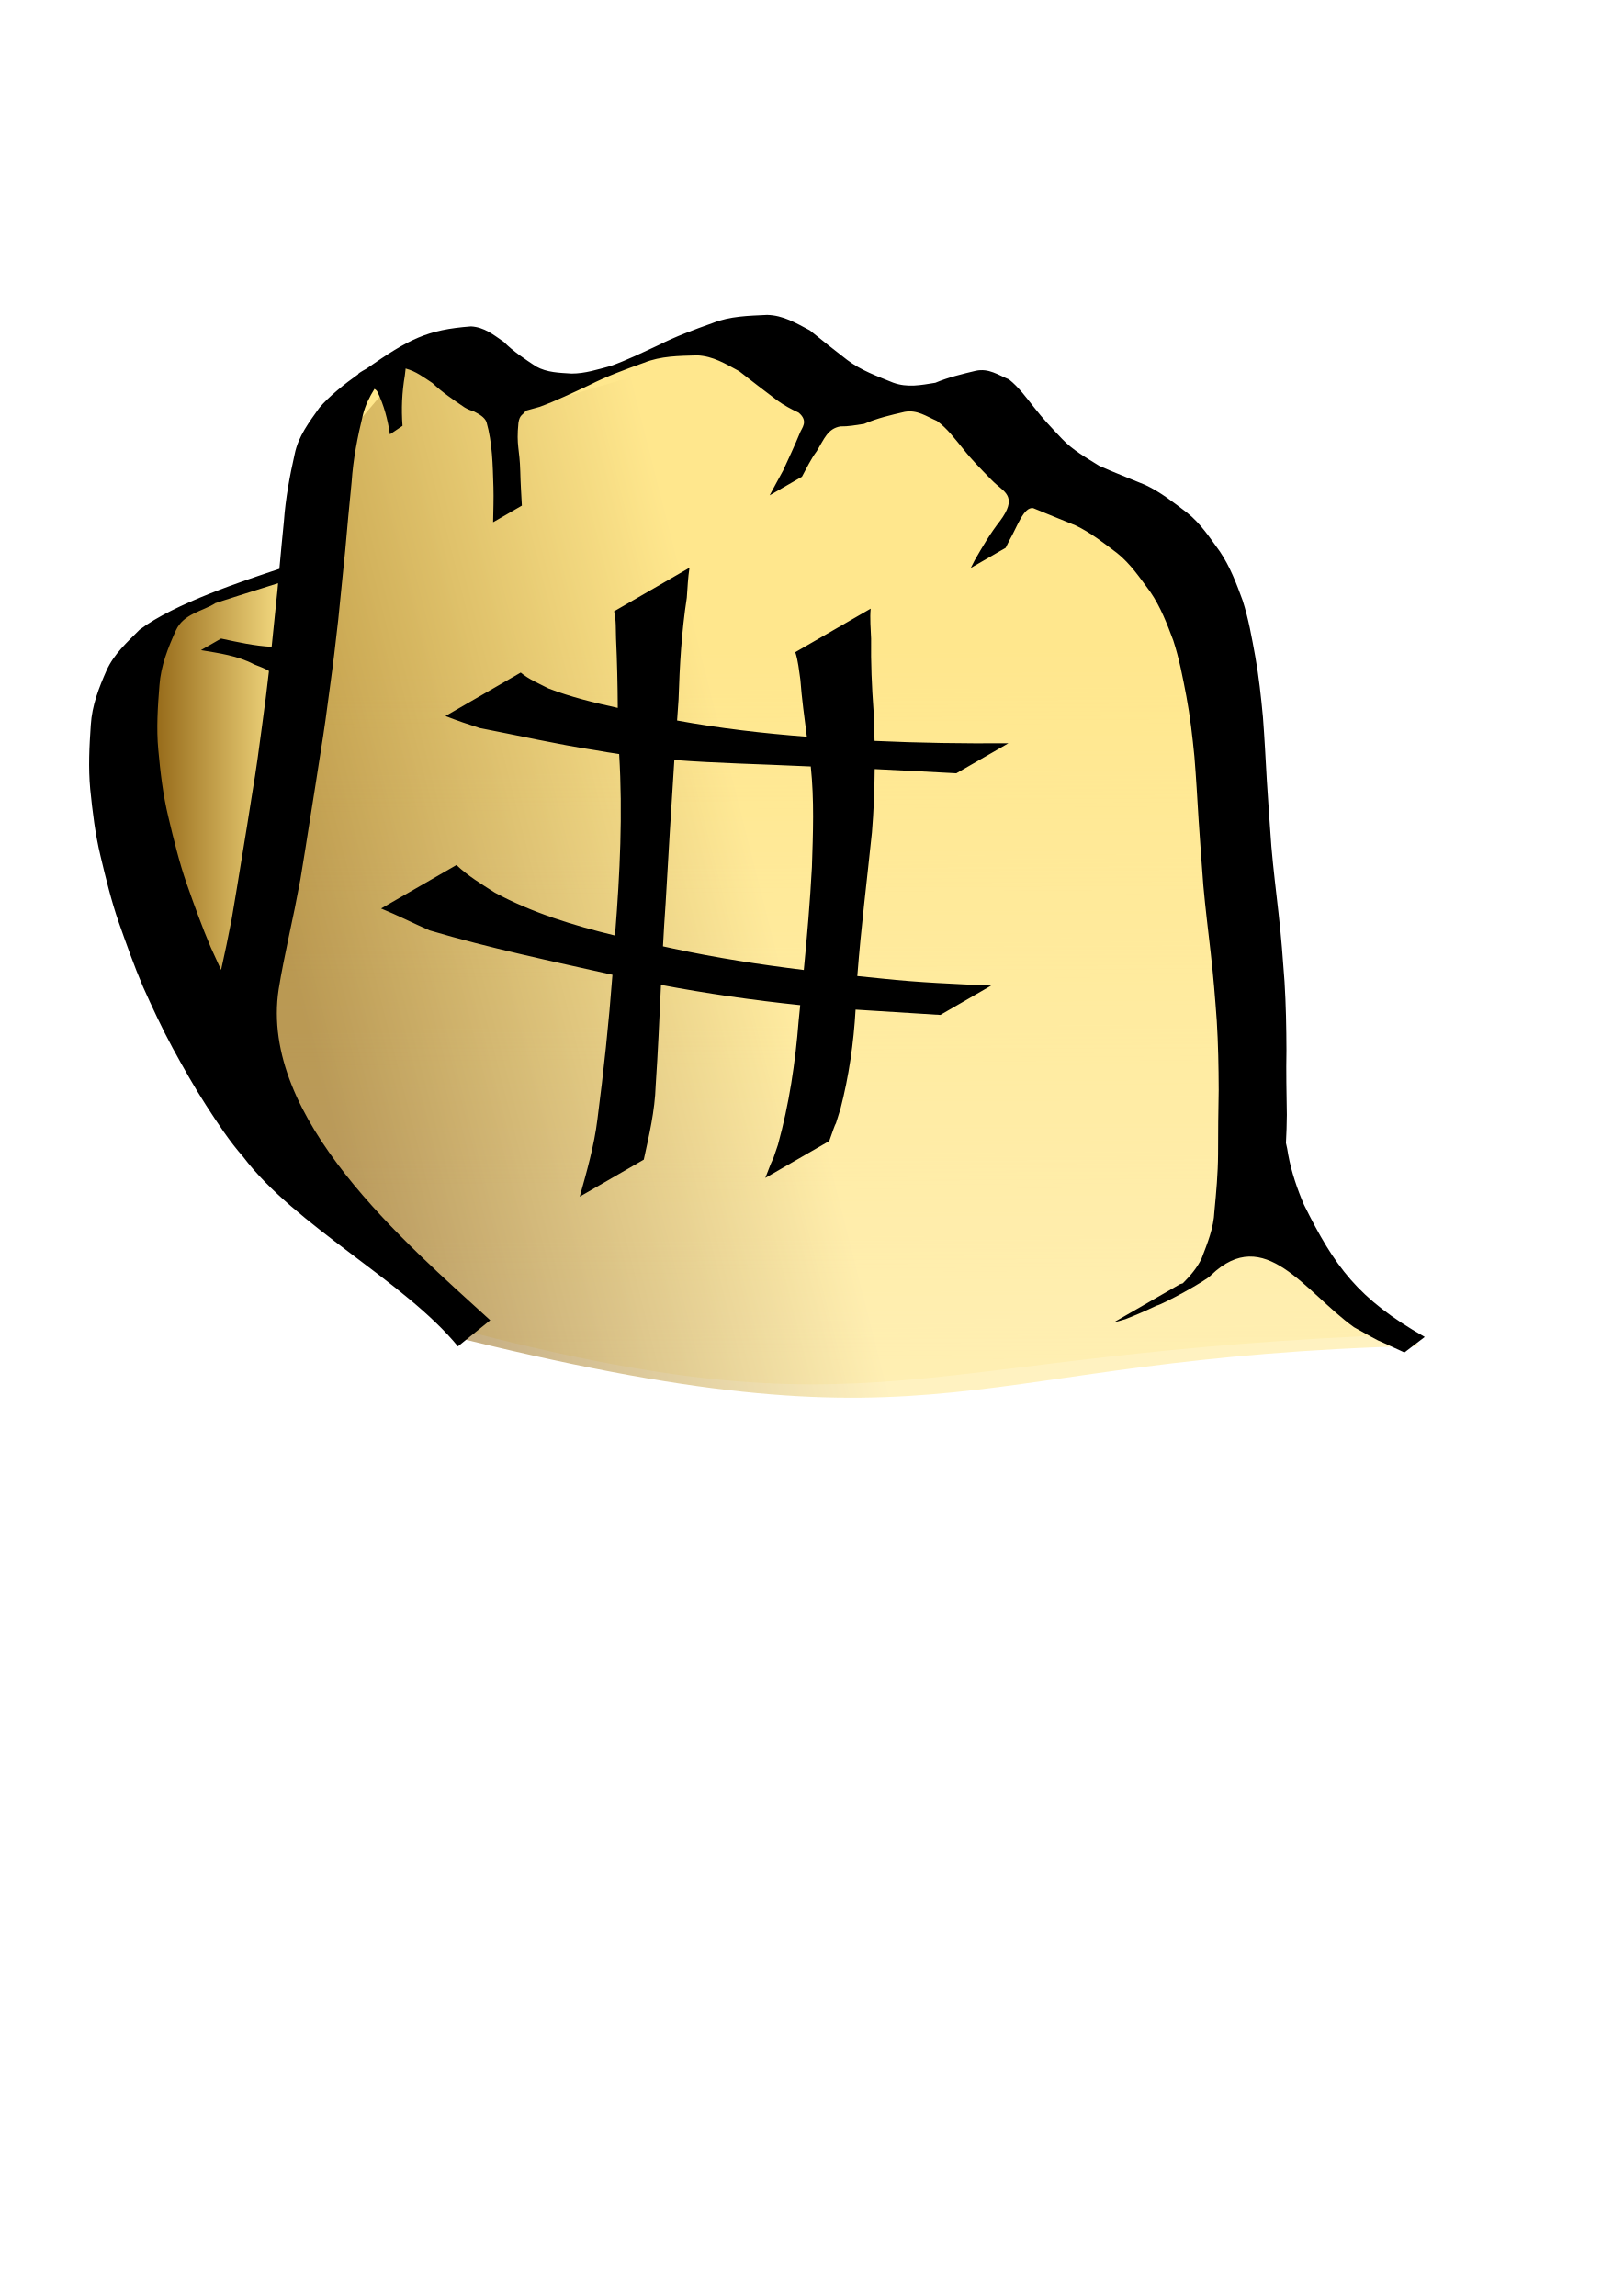
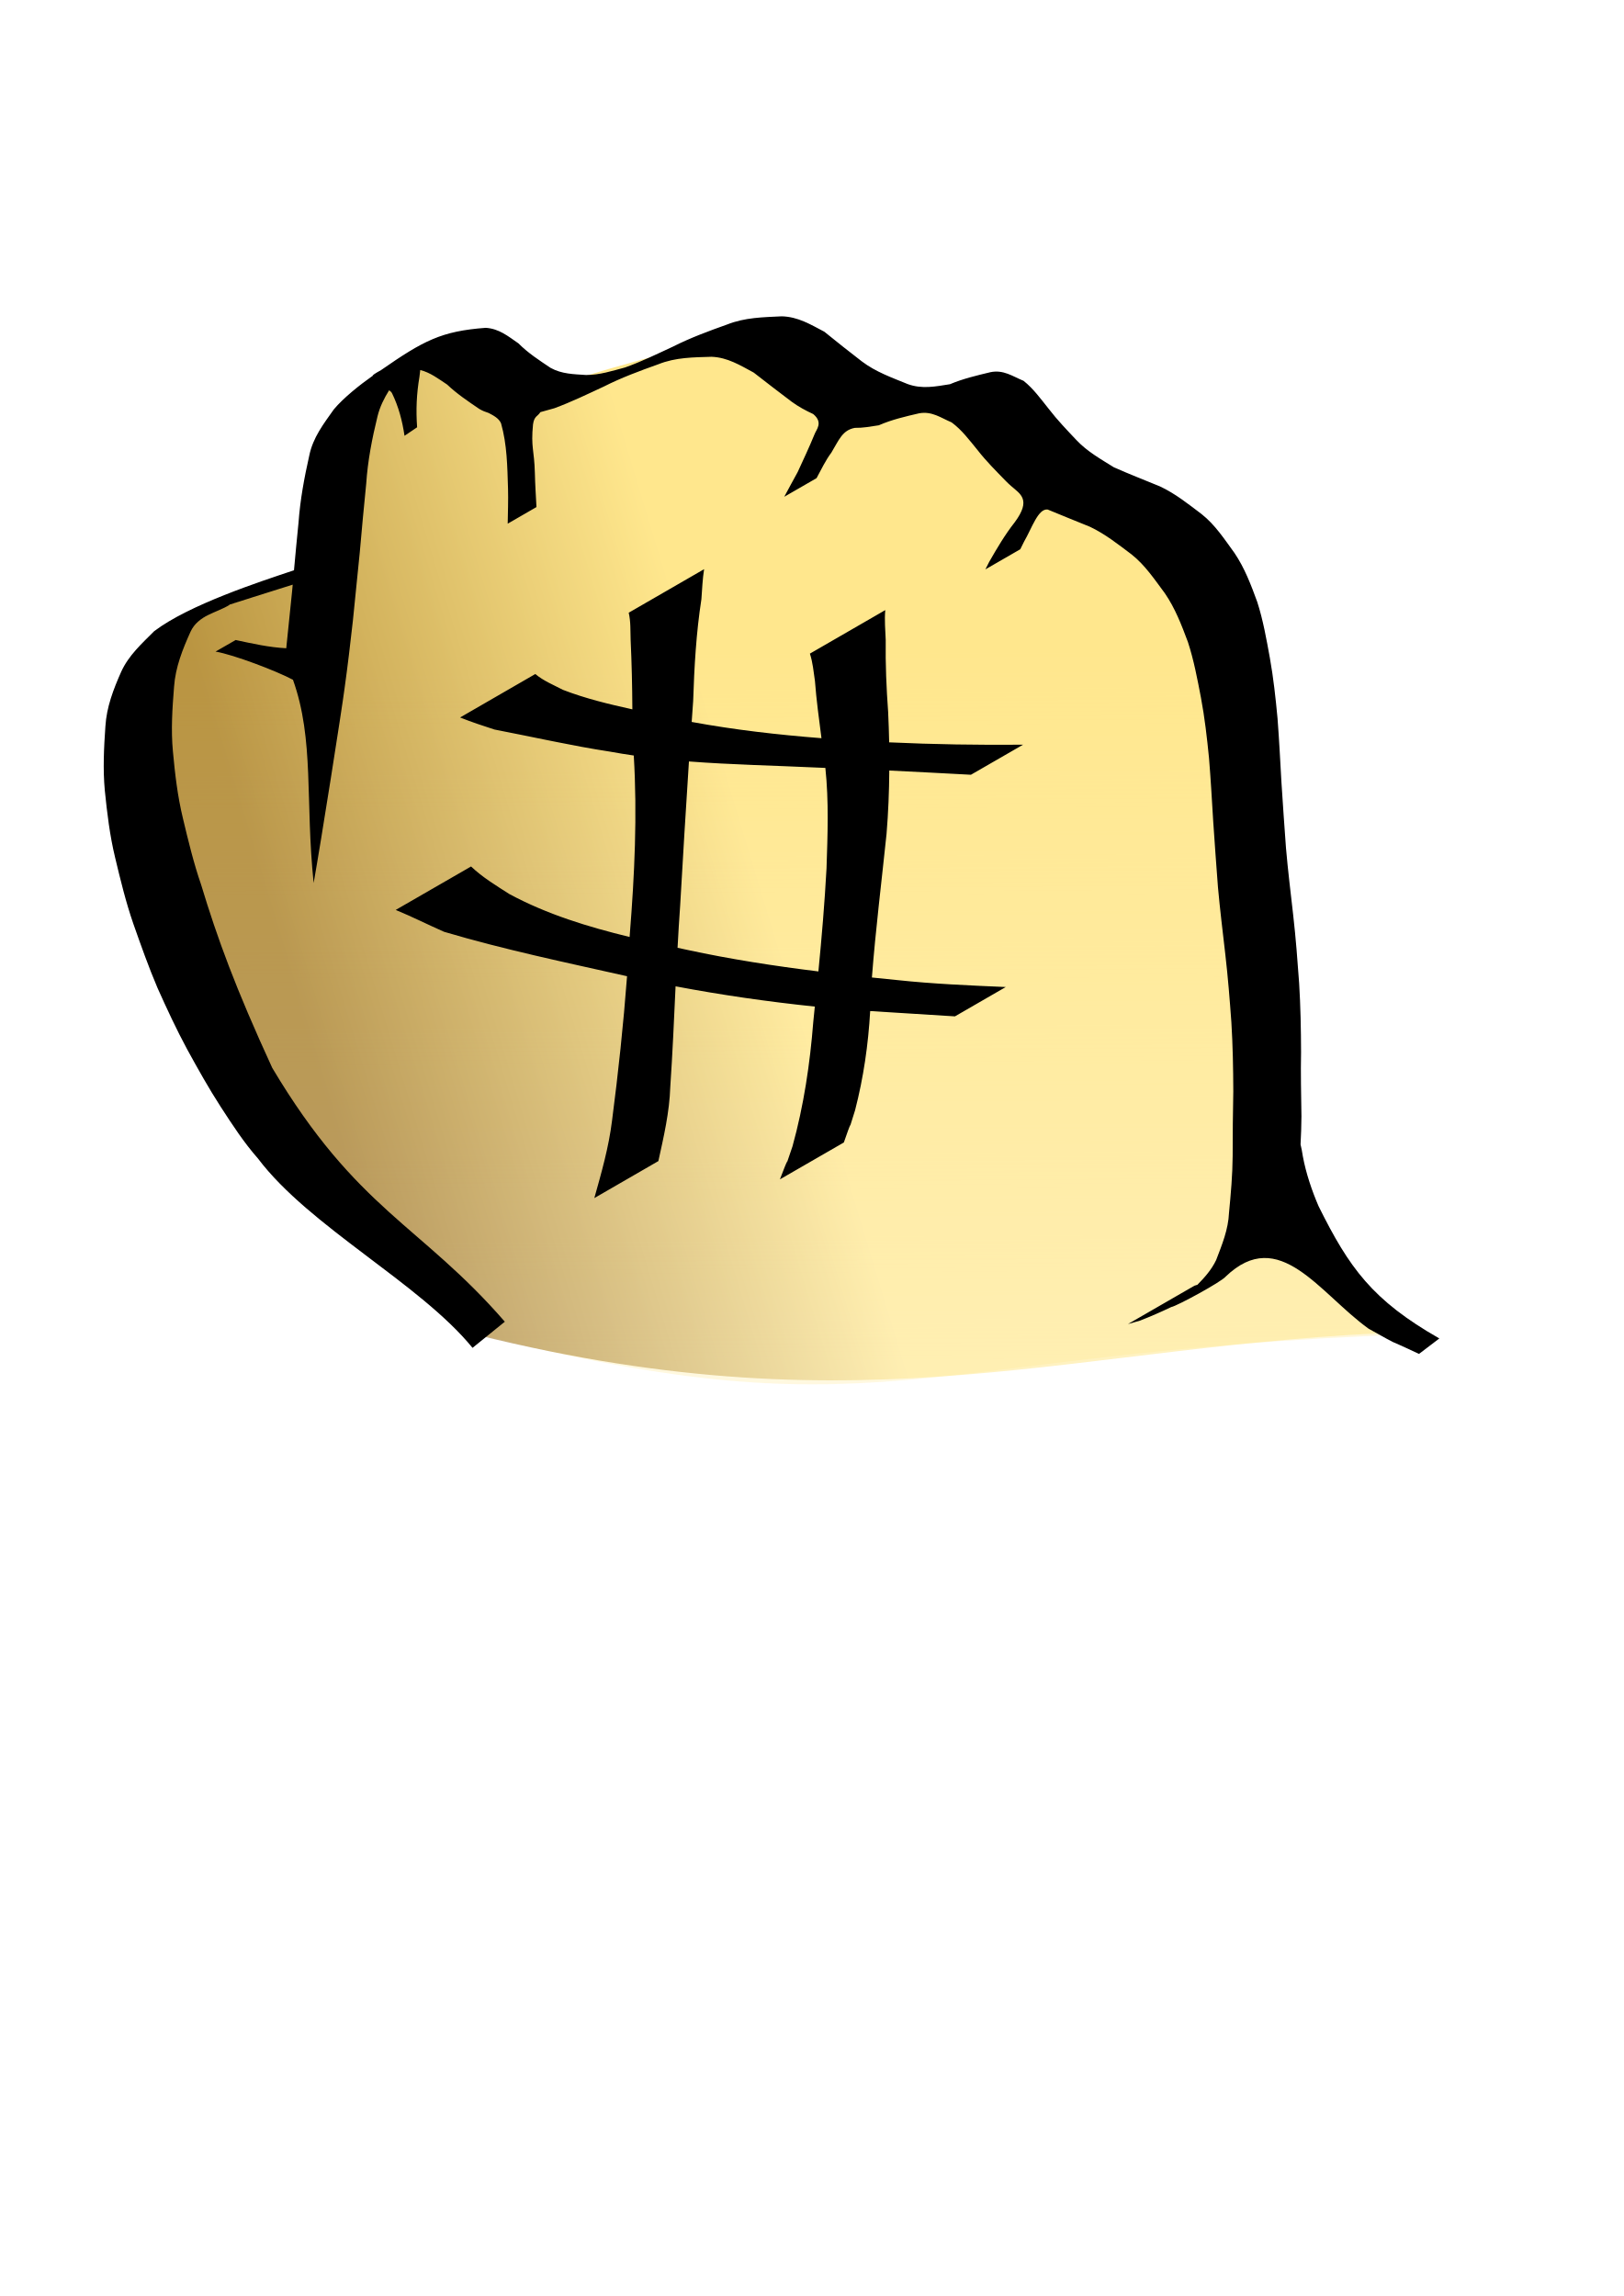
<svg xmlns="http://www.w3.org/2000/svg" xmlns:xlink="http://www.w3.org/1999/xlink" width="210mm" height="297mm" id="svg2">
  <defs id="defs4">
    <linearGradient id="linearGradient6609">
      <stop id="stop6611" offset="0" style="stop-color:#7f4f00;stop-opacity:1;" />
      <stop id="stop6613" offset="1" style="stop-color:#ffe78d;stop-opacity:1;" />
    </linearGradient>
    <linearGradient id="linearGradient4813">
      <stop style="stop-color:#ffe78d;stop-opacity:1;" offset="0" id="stop4815" />
      <stop style="stop-color:#ffe78d;stop-opacity:0;" offset="1" id="stop4817" />
    </linearGradient>
    <linearGradient xlink:href="#linearGradient4813" id="linearGradient4819" x1="350" y1="315.219" x2="352.857" y2="809.505" gradientUnits="userSpaceOnUse" />
-     <linearGradient xlink:href="#linearGradient6609" id="linearGradient6607" x1="60.929" y1="388.791" x2="144.786" y2="388.791" gradientUnits="userSpaceOnUse" />
-     <linearGradient xlink:href="#linearGradient6609" id="linearGradient11076" x1="153.816" y1="519.73" x2="379.53" y2="462.587" gradientUnits="userSpaceOnUse" />
+     <linearGradient xlink:href="#linearGradient6609" id="linearGradient6607" x1="61.429" y1="408.076" x2="144.786" y2="388.791" gradientUnits="userSpaceOnUse" gradientTransform="translate(-12.14286,7.142857)" />
+     <linearGradient xlink:href="#linearGradient6609" id="linearGradient11076" x1="155.246" y1="530.444" x2="379.53" y2="462.587" gradientUnits="userSpaceOnUse" gradientTransform="matrix(0.99875,0,0,1,2.295843,1.428572)" />
  </defs>
  <g id="layer1">
-     <path style="fill:url(#linearGradient6607);fill-opacity:1.0;fill-rule:evenodd;stroke:black;stroke-width:1px;stroke-linecap:butt;stroke-linejoin:miter;stroke-opacity:1" d="M 112.857,498.076 C 72.857,422.362 70,420.934 70,420.934 L 61.429,330.934 L 77.143,303.791 L 144.286,279.505 L 112.857,498.076 z " id="path5714" />
-     <path style="fill:url(#linearGradient4819);fill-opacity:1.0;fill-rule:evenodd;stroke:none;stroke-width:1px;stroke-linecap:butt;stroke-linejoin:miter;stroke-opacity:1" d="M 222.857,649.505 C 117.143,526.648 117.143,506.648 117.143,506.648 L 160,212.362 L 191.429,175.219 L 228.571,166.648 L 262.857,190.934 C 262.857,190.934 320,172.362 368.571,162.362 C 390.428,157.862 408.571,189.505 408.571,189.505 L 480,195.219 L 580,280.934 L 620,589.505 L 688.571,652.362 C 441.905,661.41 431.788,704.15 222.857,649.505 z " id="path3041" />
-     <path style="opacity:0.54;fill:url(#linearGradient11076);fill-opacity:1.0;fill-rule:evenodd;stroke:none;stroke-width:1px;stroke-linecap:butt;stroke-linejoin:miter;stroke-opacity:1" d="M 228.102,655.124 C 122.387,532.267 122.387,512.267 122.387,512.267 L 165.244,217.981 L 196.673,180.839 L 233.816,172.267 L 268.102,196.553 C 268.102,196.553 325.244,177.981 373.816,167.981 C 395.672,163.482 413.816,195.124 413.816,195.124 L 485.244,200.839 L 585.244,286.553 L 625.244,595.124 L 693.816,657.981 C 467.978,663.765 467.592,713.757 228.102,655.124 z " id="path6615" />
-     <path style="fill:black;fill-opacity:1;fill-rule:nonzero;stroke:none;stroke-width:1px;stroke-linecap:butt;stroke-linejoin:miter;stroke-opacity:1" d="M 374.975,153.947 C 365.905,154.389 356.936,154.498 348.288,157.947 C 339.298,161.143 330.354,164.45 321.819,168.759 C 314.1,172.333 306.44,176.101 298.413,178.947 C 292.155,180.615 285.945,182.645 279.381,182.634 C 273.336,182.226 267.487,182.194 261.975,179.134 C 256.49,175.453 250.998,171.915 246.288,167.166 C 241.205,163.667 236.771,159.944 230.256,159.572 C 208.671,161.185 199.906,165.79 179.1,180.259 C 176.133,181.891 174.898,182.74 175.1,182.978 C 168.639,187.52 160.728,193.849 156.069,199.416 C 151.047,206.513 145.826,213.208 144.038,222.041 C 141.591,232.847 139.586,243.708 138.788,254.791 C 137.991,262.562 137.278,270.324 136.569,278.103 C 119.701,283.736 85.24,294.967 68.225,307.884 C 62.159,313.984 55.756,319.687 52.1,327.728 C 48.301,336.314 44.962,344.928 44.381,354.447 C 43.655,364.89 43.129,375.33 44.1,385.791 C 45.216,396.786 46.521,407.775 49.131,418.541 C 51.73,429.423 54.372,440.329 58.038,450.916 C 61.753,461.482 65.492,472.041 69.881,482.353 C 74.44,492.512 79.107,502.616 84.413,512.416 C 89.62,521.919 94.903,531.369 100.788,540.478 C 106.427,549.164 112.074,557.875 118.944,565.666 C 144.197,599.138 197.901,626.526 223.845,658.26 L 239.632,645.471 C 198.541,607.873 126.505,546.849 136.225,483.603 C 137.574,475.117 139.376,466.706 141.1,458.291 C 143.168,448.907 145.048,439.484 146.819,430.041 C 148.499,419.982 150.077,409.896 151.663,399.822 C 153.34,389.314 155.029,378.81 156.631,368.291 C 158.404,357.512 159.885,346.715 161.288,335.884 C 162.827,324.895 164.114,313.879 165.35,302.853 C 166.444,291.702 167.598,280.532 168.725,269.384 C 169.711,258.139 170.744,246.927 171.881,235.697 C 172.627,224.523 174.751,213.627 177.413,202.791 C 178.564,198.126 180.639,194.001 183.069,190.103 C 183.703,190.514 184.224,190.986 184.506,191.572 C 187.72,198.173 189.519,205.027 190.6,212.353 L 196.756,208.197 C 196.148,199.832 196.476,191.888 197.881,183.634 C 198.035,182.503 198.154,181.347 198.288,180.197 C 203.208,181.423 207.143,184.477 211.413,187.291 C 216.253,191.872 221.698,195.518 227.163,199.228 C 228.65,200.112 230.183,200.722 231.725,201.197 C 234.272,202.526 236.736,203.849 237.788,206.259 C 240.744,216.667 240.854,227.385 241.194,238.134 C 241.355,243.861 241.131,249.597 241.038,255.322 L 255.1,247.197 C 254.808,241.647 254.441,236.098 254.319,230.541 C 254.027,219.131 252.299,218.145 253.413,206.791 C 254.01,202.59 255.639,203.013 257.006,200.791 C 259.292,200.179 261.569,199.511 263.85,198.884 C 272.087,195.848 279.992,192.018 287.944,188.322 C 296.554,183.957 305.591,180.621 314.663,177.384 C 323.128,173.978 331.858,174.001 340.725,173.728 C 348.529,174.037 354.693,177.907 361.288,181.447 C 367.445,186.256 373.621,190.987 379.85,195.697 C 383.151,198.119 386.723,200.033 390.381,201.728 C 395.454,205.956 391.813,209.351 391.006,211.666 C 388.461,217.886 385.592,223.966 382.788,230.072 C 380.555,234.078 378.413,238.135 376.225,242.166 L 392.006,233.072 C 394.312,228.848 396.353,224.45 399.256,220.572 C 402.883,214.601 404.566,209.58 410.756,208.478 C 414.588,208.551 418.382,207.848 422.413,207.228 C 428.81,204.441 435.47,202.907 442.194,201.353 C 448.427,200.238 452.741,203.556 458.006,205.791 C 463.081,209.494 466.776,214.572 470.725,219.353 C 474.918,224.758 479.755,229.548 484.506,234.447 C 485.354,235.328 486.251,236.155 487.163,236.947 C 491.527,240.795 497.141,243.492 488.881,254.634 C 484.117,260.693 480.229,267.308 476.413,273.978 C 475.795,275.212 475.155,276.432 474.538,277.666 L 491.6,267.822 C 492.204,266.596 492.809,265.392 493.413,264.166 C 497.295,257.478 500.332,247.77 505.006,248.416 C 511.869,251.318 518.809,253.999 525.694,256.853 C 533.127,260.385 539.517,265.477 546.038,270.384 C 552.652,275.642 557.278,282.644 562.256,289.322 C 567.3,296.656 570.447,304.896 573.538,313.166 C 576.442,322.041 578.158,331.233 579.913,340.384 C 581.753,350.147 582.875,360.007 583.85,369.884 C 584.709,380.223 585.273,390.594 585.913,400.947 C 586.666,411.649 587.378,422.345 588.225,433.041 C 589.211,443.999 590.572,454.922 591.819,465.853 C 593.102,476.925 593.987,488.02 594.788,499.134 C 595.479,510.331 595.684,521.547 595.725,532.759 C 595.495,543.326 595.437,553.912 595.413,564.478 C 595.349,573.753 594.52,582.973 593.631,592.197 C 593.277,600.454 590.224,607.783 587.35,615.322 C 585.099,620.031 581.76,623.808 578.194,627.416 C 577.705,627.572 577.214,627.728 576.725,627.884 L 544.225,646.634 C 546.186,646.068 548.171,645.513 550.131,644.947 C 555.291,642.933 560.377,640.71 565.381,638.322 C 568.169,637.825 589.894,626.019 592.006,623.416 C 618.209,598.25 637.77,631.542 661.853,648.878 C 679.893,658.885 666.983,652.023 686.505,661.233 L 696.445,653.643 C 663.697,634.956 652.38,619.156 637.408,588.988 C 634.156,581.451 631.251,572.891 629.725,564.634 C 629.41,562.48 629.024,560.558 628.6,558.822 C 628.843,554.24 629.011,549.632 629.038,545.041 C 628.882,534.572 628.635,524.103 628.85,513.634 C 628.816,502.417 628.596,491.211 627.913,480.009 C 627.118,468.89 626.274,457.776 625.006,446.697 C 623.777,435.751 622.419,424.829 621.475,413.853 C 620.662,403.137 619.964,392.389 619.256,381.666 C 618.663,371.284 618.151,360.909 617.35,350.541 C 616.423,340.631 615.357,330.752 613.6,320.947 C 611.923,311.757 610.309,302.518 607.444,293.603 C 604.417,285.305 601.296,277.049 596.319,269.666 C 591.412,262.937 586.863,255.874 580.225,250.634 C 573.711,245.712 567.347,240.592 559.881,237.103 C 552.37,233.979 544.78,231.072 537.35,227.759 C 530.96,223.755 524.351,220.082 519.1,214.509 C 514.424,209.56 509.694,204.638 505.538,199.228 C 501.679,194.426 498.06,189.334 493.194,185.478 C 487.784,183.26 483.395,179.938 477.006,181.259 C 470.299,182.88 463.643,184.425 457.225,187.134 C 450.183,188.245 443.628,189.638 436.569,187.072 C 428.811,183.901 420.883,181.11 414.1,175.947 C 407.958,171.197 401.842,166.385 395.819,161.478 C 389.121,157.954 382.883,154.122 374.975,153.947 z M 337.038,277.572 L 300.194,298.853 C 301.22,303.221 300.978,307.756 301.131,312.197 C 301.658,323.497 301.912,334.79 301.975,346.103 C 290.495,343.562 279.05,340.816 268.069,336.572 C 263.477,334.172 258.555,332.21 254.538,328.822 L 217.756,350.072 C 223.295,352.265 228.858,354.138 234.506,355.947 C 253.393,359.594 272.144,363.884 291.163,366.791 C 294.99,367.492 298.818,368.112 302.663,368.666 C 304.426,397.806 303.052,426.988 300.725,456.072 C 300.7,456.511 300.657,456.946 300.631,457.384 C 280.307,452.448 260.247,446.313 241.881,436.416 C 235.398,432.262 228.711,428.245 223.131,422.916 L 186.288,444.166 C 194.302,447.447 202.012,451.371 209.944,454.853 C 239.386,463.592 269.441,469.845 299.381,476.572 C 297.603,500.181 295.089,523.715 292.038,547.197 C 290.453,560.129 286.883,572.567 283.381,585.041 L 314.694,566.947 C 317.316,554.995 320.106,543.088 320.506,530.759 C 321.626,514.346 322.327,497.937 323.1,481.509 C 345.639,485.787 368.348,489.024 391.163,491.416 C 390.904,493.904 390.674,496.396 390.413,498.884 C 388.789,519.48 385.762,539.819 380.256,559.728 C 378.415,565.085 377.704,567.209 377.35,568.259 C 377.841,566.685 378.272,564.957 374.1,575.884 L 405.35,557.853 C 409.073,547.17 408.665,548.891 408.225,550.447 C 408.538,549.422 409.206,547.34 410.85,542.072 C 414.973,526.109 417.293,509.987 418.225,493.603 C 432.036,494.449 445.854,495.307 459.663,496.197 L 484.506,481.853 C 466.765,481.086 449.018,480.342 431.35,478.447 C 427.263,478.039 423.155,477.626 419.069,477.197 C 420.882,453.726 423.793,430.379 426.225,406.978 C 427.079,396.676 427.488,386.349 427.569,376.009 C 440.87,376.649 454.177,377.366 467.475,378.072 L 492.944,363.384 C 471.13,363.569 449.298,363.239 427.506,362.228 C 427.408,357.278 427.232,352.328 427.006,347.384 C 426.152,335.664 425.655,323.984 425.819,312.228 C 425.638,307.37 425.161,302.405 425.6,297.572 L 388.756,318.853 C 390.18,323.178 390.553,327.726 391.225,332.197 C 391.927,341.584 393.217,350.87 394.413,360.197 C 373.149,358.536 351.956,356.117 330.975,352.259 C 331.218,348.841 331.44,345.427 331.694,342.009 C 332.229,325.368 333.176,308.698 335.725,292.228 C 336.08,287.35 336.283,282.407 337.038,277.572 z M 135.944,285.134 C 135.844,286.26 135.73,287.384 135.631,288.509 C 134.69,297.746 133.724,306.991 132.788,316.228 C 124.442,315.802 116.233,313.959 108.069,312.197 L 98.225,317.853 C 107.095,319.36 116.251,320.553 124.288,324.853 C 126.726,325.826 129.268,326.683 131.475,328.041 C 130.433,337.055 129.354,346.057 128.069,355.041 C 126.648,365.888 125.168,376.72 123.35,387.509 C 121.716,398.054 119.987,408.605 118.256,419.134 C 116.613,429.244 114.969,439.354 113.225,449.447 C 111.62,457.728 109.934,465.971 108.069,474.197 C 106.365,470.55 104.684,466.871 103.038,463.197 C 98.66,452.881 94.878,442.356 91.163,431.791 C 87.51,421.198 84.883,410.301 82.288,399.416 C 79.664,388.63 78.393,377.629 77.381,366.603 C 76.389,356.084 77.106,345.558 77.944,335.072 C 78.632,325.466 82.103,316.779 86.006,308.134 C 89.737,300.075 98.694,298.967 105.163,294.978 C 101.564,295.931 128.907,287.347 135.944,285.134 z M 329.631,371.572 C 350.579,373.178 371.636,373.581 392.6,374.572 C 393.84,374.615 395.079,374.683 396.319,374.728 C 398.058,391.058 397.424,407.513 396.881,423.916 C 395.972,440.715 394.546,457.488 392.913,474.228 C 371.422,471.573 350.001,468.274 328.819,463.697 C 327.24,463.353 325.653,463.01 324.069,462.666 C 324.448,455.726 324.843,448.787 325.35,441.853 C 326.712,418.422 328.078,394.989 329.631,371.572 z " id="path2069" />
+     <path style="fill:url(#linearGradient4819);fill-opacity:1.0;fill-rule:evenodd;stroke:none;stroke-width:1px;stroke-linecap:butt;stroke-linejoin:miter;stroke-opacity:1" d="M 222.857,649.505 C 124.286,520.934 132.719,531.513 119.286,503.791 C 79.457,426.587 67.577,376.649 67.857,341.648 C 85.281,286.999 135.864,295.373 152.067,270.901 C 168.271,246.429 175.094,221.253 180,195.934 L 228.571,166.648 L 262.857,190.934 C 262.857,190.934 320,172.362 368.571,162.362 C 390.428,157.862 408.571,189.505 408.571,189.505 L 480,195.219 L 580,280.934 L 620,589.505 L 688.571,652.362 C 441.905,661.41 431.788,704.15 222.857,649.505 z " id="path3041" />
+     <path style="opacity:0.54;fill:url(#linearGradient11076);fill-opacity:1;fill-rule:evenodd;stroke:none;stroke-width:1px;stroke-linecap:butt;stroke-linejoin:miter;stroke-opacity:1" d="M 232.969,652.624 C 127.387,529.767 107.387,502.267 107.387,502.267 C 116.188,481.953 58.115,383.618 65.191,332.267 C 82.202,313.866 92.48,302.573 118.133,293.44 C 167.095,276.007 172.333,252.708 185.88,182.267 L 235.819,173.696 L 270.062,197.981 C 270.062,197.981 327.134,179.41 375.644,169.41 C 397.474,164.91 415.594,196.553 415.594,196.553 L 486.934,202.267 L 586.809,287.981 L 626.759,596.553 L 689.173,651.196 C 524.689,656.979 426.803,700.542 232.969,652.624 z " id="path6615" />
+     <path style="fill:#000000;fill-opacity:1;fill-rule:nonzero;stroke:none;stroke-width:1px;stroke-linecap:butt;stroke-linejoin:miter;stroke-opacity:1" d="M 382.112,154.652 C 373.041,155.094 364.072,155.203 355.424,158.652 C 346.434,161.848 337.491,165.155 328.955,169.464 C 321.236,173.038 313.577,176.806 305.549,179.652 C 299.292,181.32 293.081,183.35 286.518,183.339 C 280.473,182.931 274.624,182.899 269.112,179.839 C 263.626,176.158 258.134,172.62 253.424,167.871 C 248.342,164.372 243.908,160.649 237.393,160.277 C 215.808,161.89 207.042,166.494 186.237,180.964 C 183.269,182.596 182.035,183.445 182.237,183.683 C 175.775,188.225 167.865,194.554 163.205,200.121 C 158.184,207.218 152.963,213.913 151.174,222.746 C 148.728,233.552 146.723,244.413 145.924,255.496 C 145.128,263.267 144.415,271.029 143.705,278.808 C 126.837,284.441 92.376,295.671 75.362,308.589 C 69.295,314.688 62.892,320.392 59.237,328.433 C 55.437,337.019 52.099,345.633 51.518,355.152 C 50.792,365.595 50.265,376.035 51.237,386.496 C 52.353,397.491 53.658,408.48 56.268,419.246 C 58.867,430.128 61.509,441.034 65.174,451.621 C 68.89,462.187 72.629,472.746 77.018,483.058 C 81.577,493.217 86.243,503.321 91.549,513.121 C 96.757,522.624 102.039,532.074 107.924,541.183 C 113.563,549.869 119.21,558.58 126.08,566.371 C 151.333,599.843 205.042,627.23 230.987,658.964 L 246.768,646.183 C 205.573,598.713 174.536,591.724 133.067,522.067 C 115.137,483.075 106.298,458.927 98.299,432.496 C 94.646,421.903 92.02,411.006 89.424,400.121 C 86.801,389.335 85.53,378.334 84.518,367.308 C 83.525,356.789 84.243,346.263 85.08,335.777 C 85.769,326.17 89.24,317.484 93.143,308.839 C 96.874,300.78 105.831,299.672 112.299,295.683 C 108.7,296.636 136.044,288.051 143.08,285.839 C 142.98,286.964 142.867,288.089 142.768,289.214 C 141.827,298.451 140.86,307.696 139.924,316.933 C 131.578,316.507 123.37,314.664 115.205,312.902 L 105.362,318.558 C 114.231,320.065 135.173,328.044 143.21,332.344 C 153.706,361.722 149.136,391.552 153.317,431.688 C 156.972,411.212 167.021,347.42 168.424,336.589 C 169.964,325.6 171.25,314.584 172.487,303.558 C 173.581,292.407 174.734,281.237 175.862,270.089 C 176.847,258.844 177.881,247.632 179.018,236.402 C 179.764,225.228 181.888,214.331 184.549,203.496 C 185.7,198.831 187.776,194.706 190.205,190.808 C 190.84,191.219 191.361,191.691 191.643,192.277 C 194.856,198.878 196.655,205.732 197.737,213.058 L 203.893,208.902 C 203.285,200.537 203.612,192.593 205.018,184.339 C 205.171,183.208 205.29,182.052 205.424,180.902 C 210.344,182.128 214.279,185.182 218.549,187.996 C 223.389,192.577 228.834,196.223 234.299,199.933 C 235.787,200.817 237.32,201.427 238.862,201.902 C 241.408,203.231 243.873,204.554 244.924,206.964 C 247.88,217.372 247.991,228.09 248.33,238.839 C 248.492,244.566 248.267,250.302 248.174,256.027 L 262.237,247.902 C 261.945,242.352 261.578,236.803 261.455,231.246 C 261.163,219.835 259.436,218.85 260.549,207.496 C 261.146,203.295 262.776,203.718 264.143,201.496 C 266.428,200.884 268.706,200.216 270.987,199.589 C 279.223,196.553 287.128,192.723 295.08,189.027 C 303.69,184.662 312.727,181.326 321.799,178.089 C 330.265,174.683 338.994,174.706 347.862,174.433 C 355.665,174.742 361.83,178.612 368.424,182.152 C 374.581,186.961 380.758,191.692 386.987,196.402 C 390.287,198.824 393.859,200.738 397.518,202.433 C 402.591,206.661 398.949,210.056 398.143,212.371 C 395.598,218.591 392.729,224.671 389.924,230.777 C 387.691,234.783 385.55,238.84 383.362,242.871 L 399.143,233.777 C 401.449,229.553 403.49,225.154 406.393,221.277 C 410.02,215.306 411.703,210.285 417.893,209.183 C 421.725,209.256 425.519,208.553 429.549,207.933 C 435.947,205.146 442.606,203.611 449.33,202.058 C 455.563,200.943 459.877,204.261 465.143,206.496 C 470.217,210.199 473.913,215.277 477.862,220.058 C 482.054,225.463 486.892,230.253 491.643,235.152 C 492.491,236.032 493.388,236.859 494.299,237.652 C 498.664,241.5 504.278,244.197 496.018,255.339 C 491.253,261.398 487.365,268.013 483.549,274.683 C 482.932,275.917 482.292,277.137 481.674,278.371 L 498.737,268.527 C 499.34,267.301 499.945,266.096 500.549,264.871 C 504.431,258.183 507.468,248.475 512.143,249.121 C 519.005,252.023 525.946,254.704 532.83,257.558 C 540.264,261.09 546.654,266.182 553.174,271.089 C 559.788,276.347 564.414,283.349 569.393,290.027 C 574.436,297.361 577.584,305.601 580.674,313.871 C 583.579,322.746 585.294,331.938 587.049,341.089 C 588.889,350.852 590.011,360.712 590.987,370.589 C 591.845,380.928 592.41,391.299 593.049,401.652 C 593.802,412.354 594.515,423.05 595.362,433.746 C 596.348,444.704 597.709,455.627 598.955,466.558 C 600.239,477.63 601.123,488.725 601.924,499.839 C 602.616,511.036 602.821,522.251 602.862,533.464 C 602.631,544.031 602.573,554.617 602.549,565.183 C 602.485,574.458 601.657,583.677 600.768,592.902 C 600.413,601.159 597.361,608.488 594.487,616.027 C 592.235,620.736 588.896,624.513 585.33,628.121 C 584.842,628.277 584.35,628.433 583.862,628.589 L 551.362,647.339 C 553.322,646.773 555.307,646.218 557.268,645.652 C 562.428,643.638 567.514,641.415 572.518,639.027 C 575.305,638.53 597.031,626.724 599.143,624.121 C 625.345,598.954 644.904,632.253 668.987,649.589 C 687.027,659.596 674.121,652.723 693.643,661.933 L 703.58,654.371 C 670.832,635.683 659.522,619.882 644.549,589.714 C 641.297,582.177 638.388,573.596 636.862,565.339 C 636.546,563.185 636.16,561.263 635.737,559.527 C 635.98,554.945 636.148,550.337 636.174,545.746 C 636.019,535.277 635.771,524.808 635.987,514.339 C 635.953,503.122 635.733,491.916 635.049,480.714 C 634.254,469.595 633.41,458.481 632.143,447.402 C 630.913,436.456 629.556,425.533 628.612,414.558 C 627.799,403.842 627.101,393.094 626.393,382.371 C 625.799,371.989 625.288,361.614 624.487,351.246 C 623.56,341.336 622.493,331.457 620.737,321.652 C 619.059,312.462 617.445,303.223 614.58,294.308 C 611.553,286.01 608.432,277.753 603.455,270.371 C 598.549,263.642 593.999,256.579 587.362,251.339 C 580.847,246.417 574.484,241.297 567.018,237.808 C 559.506,234.684 551.917,231.777 544.487,228.464 C 538.097,224.46 531.488,220.787 526.237,215.214 C 521.56,210.265 516.83,205.343 512.674,199.933 C 508.815,195.131 505.196,190.039 500.33,186.183 C 494.92,183.965 490.531,180.643 484.143,181.964 C 477.435,183.585 470.78,185.13 464.362,187.839 C 457.32,188.95 450.764,190.343 443.705,187.777 C 435.948,184.606 428.02,181.815 421.237,176.652 C 415.095,171.902 408.978,167.09 402.955,162.183 C 396.258,158.659 390.019,154.827 382.112,154.652 z M 344.174,278.277 L 307.33,299.558 C 308.357,303.926 308.114,308.461 308.268,312.902 C 308.794,324.202 309.049,335.494 309.112,346.808 C 297.632,344.267 286.187,341.521 275.205,337.277 C 270.613,334.877 265.691,332.915 261.674,329.527 L 224.893,350.777 C 230.431,352.97 235.995,354.843 241.643,356.652 C 260.53,360.299 279.281,364.588 298.299,367.496 C 302.127,368.197 305.955,368.817 309.799,369.371 C 311.562,398.511 310.188,427.693 307.862,456.777 C 307.837,457.216 307.793,457.651 307.768,458.089 C 287.443,453.153 267.384,447.018 249.018,437.121 C 242.534,432.967 235.848,428.95 230.268,423.621 L 193.424,444.871 C 201.439,448.152 209.149,452.076 217.08,455.558 C 246.522,464.297 276.578,470.55 306.518,477.277 C 304.74,500.886 302.226,524.42 299.174,547.902 C 297.59,560.834 294.02,573.272 290.518,585.746 L 321.83,567.652 C 324.453,555.7 327.243,543.793 327.643,531.464 C 328.763,515.05 329.463,498.642 330.237,482.214 C 352.776,486.492 375.485,489.729 398.299,492.121 C 398.041,494.609 397.811,497.101 397.549,499.589 C 395.925,520.185 392.898,540.524 387.393,560.433 C 385.552,565.789 384.84,567.914 384.487,568.964 C 384.978,567.39 385.408,565.662 381.237,576.589 L 412.487,558.558 C 416.21,547.875 415.801,549.595 415.362,551.152 C 415.674,550.127 416.342,548.045 417.987,542.777 C 422.11,526.814 424.429,510.692 425.362,494.308 C 439.173,495.154 452.991,496.012 466.799,496.902 L 491.643,482.558 C 473.901,481.791 456.154,481.047 438.487,479.152 C 434.399,478.744 430.292,478.331 426.205,477.902 C 428.018,454.431 430.929,431.084 433.362,407.683 C 434.215,397.381 434.624,387.054 434.705,376.714 C 448.007,377.354 461.314,378.071 474.612,378.777 L 500.08,364.089 C 478.267,364.274 456.435,363.944 434.643,362.933 C 434.545,357.983 434.369,353.032 434.143,348.089 C 433.288,336.369 432.791,324.689 432.955,312.933 C 432.775,308.075 432.298,303.11 432.737,298.277 L 395.893,319.558 C 397.317,323.883 397.689,328.431 398.362,332.902 C 399.064,342.289 400.353,351.575 401.549,360.902 C 380.286,359.241 359.093,356.822 338.112,352.964 C 338.355,349.546 338.577,346.132 338.83,342.714 C 339.366,326.073 340.312,309.403 342.862,292.933 C 343.216,288.055 343.419,283.112 344.174,278.277 z M 336.768,372.277 C 357.716,373.883 378.772,374.286 399.737,375.277 C 400.977,375.32 402.215,375.388 403.455,375.433 C 405.194,391.763 404.561,408.218 404.018,424.621 C 403.108,441.42 401.683,458.192 400.049,474.933 C 378.559,472.278 357.138,468.979 335.955,464.402 C 334.376,464.058 332.789,463.715 331.205,463.371 C 331.585,456.431 331.979,449.492 332.487,442.558 C 333.849,419.127 335.214,395.694 336.768,372.277 z " id="path2069" />
  </g>
</svg>
